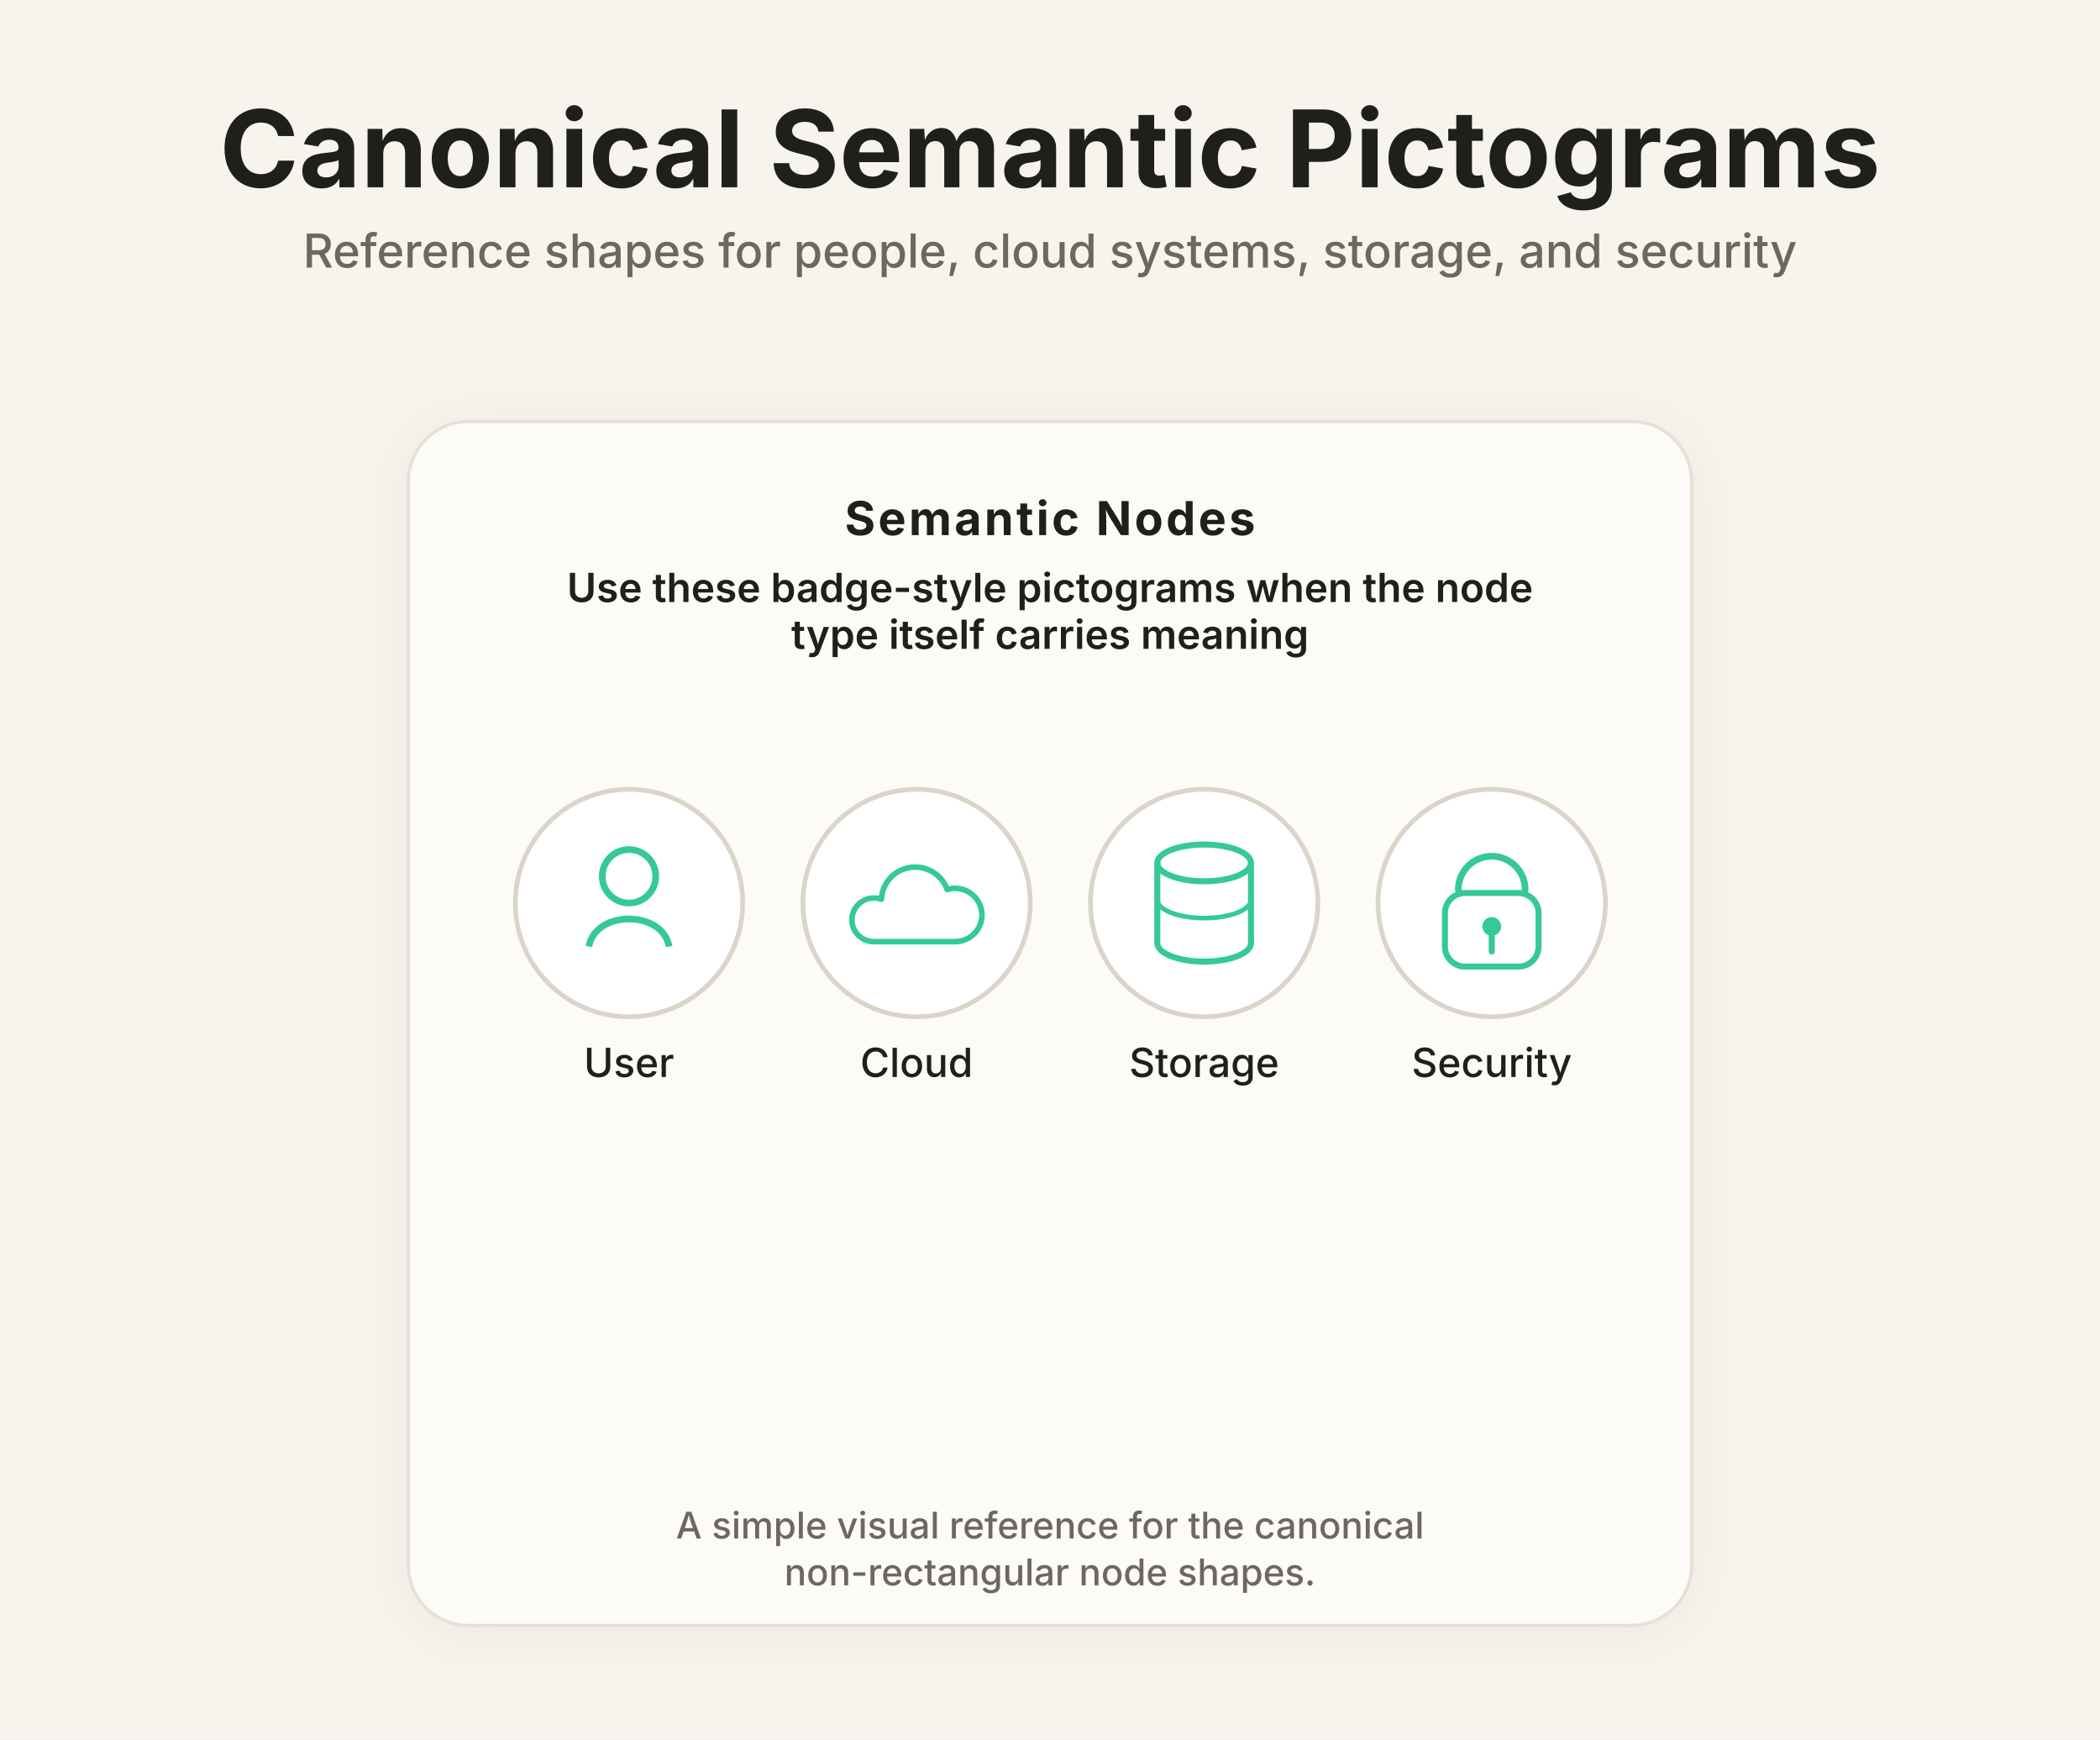
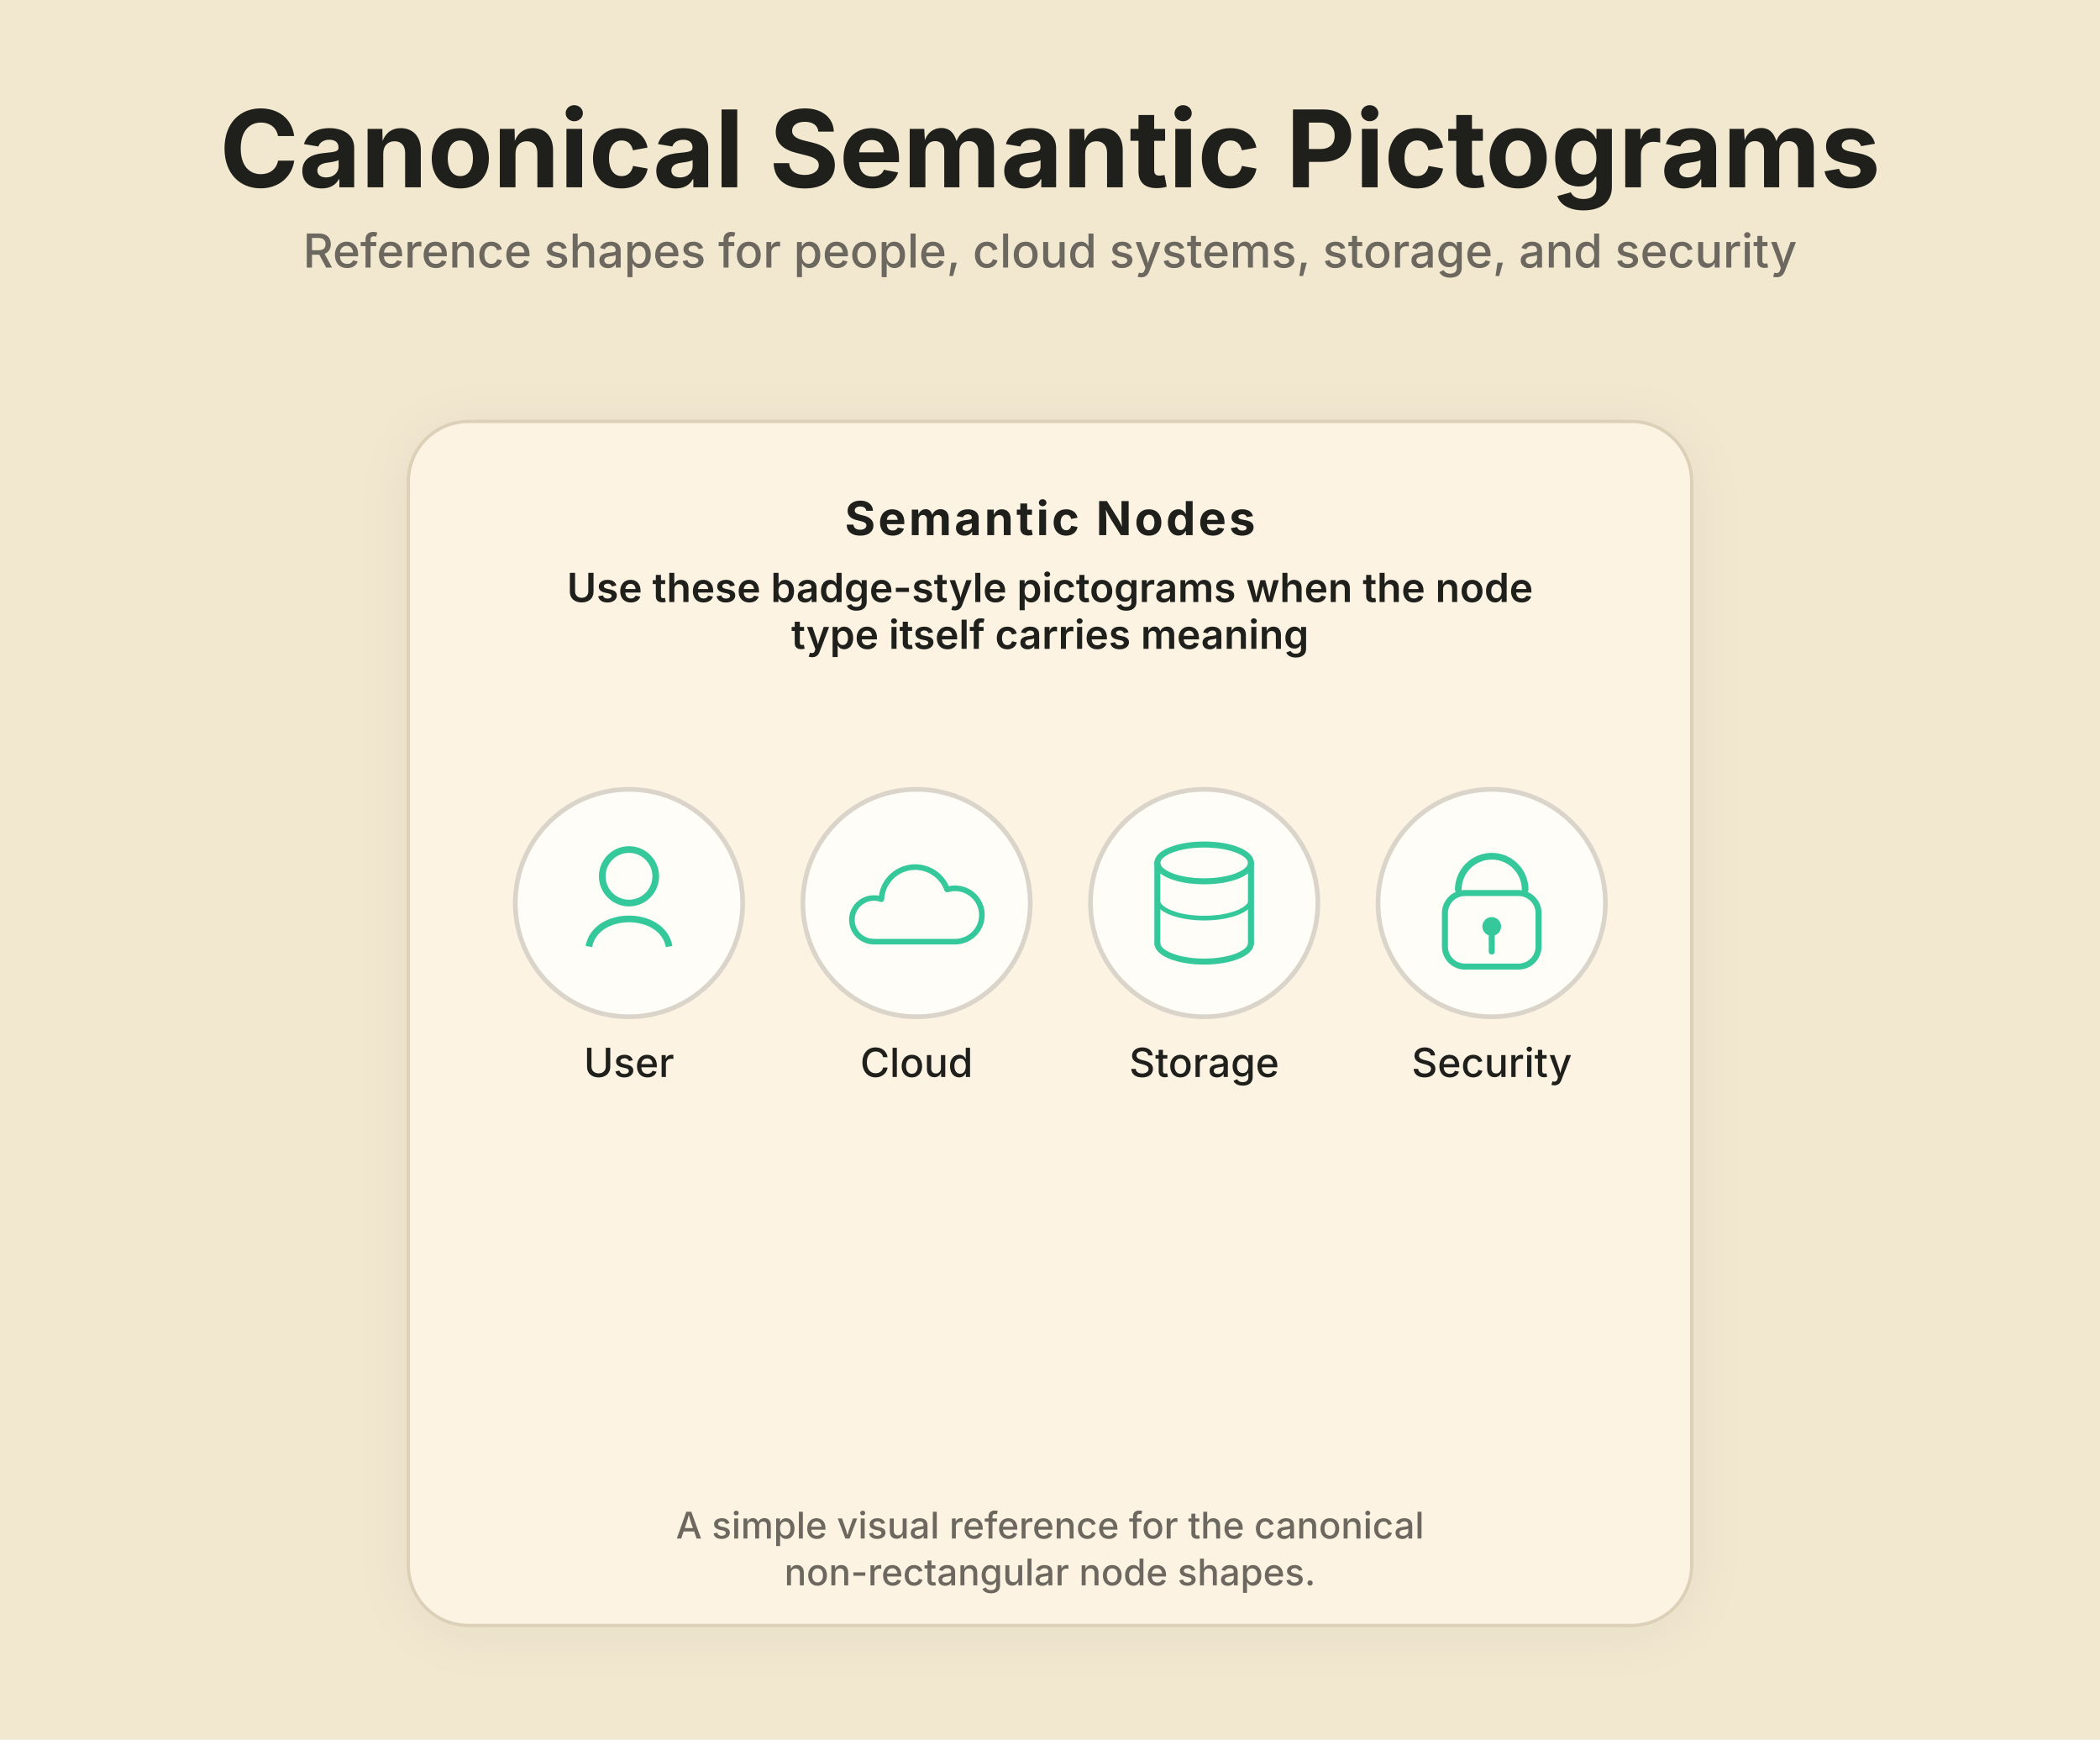
<svg xmlns="http://www.w3.org/2000/svg" width="628" height="520" viewBox="0 0 628 520" role="img" aria-label="Canonical Semantic Pictograms">
  <defs>
    <filter id="panelShadow" x="-10%" y="-10%" width="120%" height="140%">
      <feDropShadow dx="0" dy="2" stdDeviation="8" flood-color="rgba(0,0,0,0.05)" />
    </filter>
-     <marker id="arrow" viewBox="0 0 11 12" markerWidth="11" markerHeight="12" refX="9.5" refY="6" orient="auto" markerUnits="userSpaceOnUse" overflow="visible">
+     <marker id="arrow-warm-neutral" viewBox="0 0 11 12" markerWidth="11" markerHeight="12" refX="9.5" refY="6" orient="auto" markerUnits="userSpaceOnUse" overflow="visible">
      <path d="M 1.5 1.0 L 9.5 6 L 1.5 11.0" fill="none" stroke="#8E877C" stroke-width="1.7" stroke-linecap="round" stroke-linejoin="round" />
    </marker>
  </defs>
-   <rect width="628" height="520" fill="#F7F4EE" />
+   <rect width="628" height="520" fill="#F2E8D0" />
  <text x="314.0" y="56" text-anchor="middle" font-family="Inter, ui-sans-serif, system-ui, sans-serif" font-size="32" font-weight="700" fill="#1F1F1C">Canonical Semantic Pictograms</text>
  <text x="314.0" y="80" text-anchor="middle" font-family="Inter, ui-sans-serif, system-ui, sans-serif" font-size="14" font-weight="500" fill="#6D685F">Reference shapes for people, cloud systems, storage, and security</text>
-   <rect x="122.1" y="126.0" width="383.8" height="360.0" rx="18" fill="#FCFBF8" stroke="#E6E0D5" filter="url(#panelShadow)" />
+   <rect x="122.1" y="126.0" width="383.8" height="360.0" rx="18" fill="#FDF3E3" stroke="#DDD0B8" filter="url(#panelShadow)" />
  <text x="314.0" y="160.0" text-anchor="middle" font-family="Inter, ui-sans-serif, system-ui, sans-serif" font-size="14" font-weight="700" letter-spacing="0.06em" fill="#1F1F1C">Semantic Nodes</text>
  <text x="314.0" y="180.0" text-anchor="middle" font-family="Inter, ui-sans-serif, system-ui, sans-serif" font-size="12" font-weight="600" fill="#1F1F1C">Use these badge-style pictograms when the node</text>
  <text x="314.0" y="194.0" text-anchor="middle" font-family="Inter, ui-sans-serif, system-ui, sans-serif" font-size="12" font-weight="600" fill="#1F1F1C">type itself carries meaning</text>
  <text x="314.0" y="460.0" text-anchor="middle" font-family="Inter, ui-sans-serif, system-ui, sans-serif" font-size="11" font-weight="500" fill="#6D685F">A simple visual reference for the canonical</text>
  <text x="314.0" y="474.0" text-anchor="middle" font-family="Inter, ui-sans-serif, system-ui, sans-serif" font-size="11" font-weight="500" fill="#6D685F">non-rectangular node shapes.</text>
-   <circle cx="188.1" cy="270.0" r="34.0" fill="#FFFFFF" stroke="#DAD4CA" stroke-width="1.4" />
+   <circle cx="188.1" cy="270.0" r="34.0" fill="#FFFDF7" stroke="#DAD4CA" stroke-width="1.4" />
  <circle cx="188.1" cy="262.0" r="8" fill="none" stroke="#35C89B" stroke-width="2" />
  <path d="M 176.1 283.0 C 178.1 272.0, 198.1 272.0, 200.1 283.0" fill="none" stroke="#35C89B" stroke-width="2" />
  <text x="188.1" y="322.0" text-anchor="middle" font-family="Inter, ui-sans-serif, system-ui, sans-serif" font-size="12" font-weight="500" fill="#1F1F1C">User</text>
-   <circle cx="274.1" cy="270.0" r="34.0" fill="#FFFFFF" stroke="#DAD4CA" stroke-width="1.4" />
+   <circle cx="274.1" cy="270.0" r="34.0" fill="#FFFDF7" stroke="#DAD4CA" stroke-width="1.4" />
  <path d="M77.258,37.494c-1.375,0-2.764,0.164-4.276,0.511c-4.115-9.401-13.534-15.606-23.957-15.606 c-13.11,0-24.034,9.643-25.863,22.363c-1.114-0.215-2.249-0.323-3.395-0.323c-9.824,0-17.816,7.759-17.816,17.529 C1.95,71.74,9.942,79.5,19.767,79.5h57.491c11.726,0,21.266-9.308,21.266-20.981C98.523,46.82,88.983,37.494,77.258,37.494z M77.258,75.5H19.767c-7.618,0-13.816-5.966-13.816-13.532c0-7.565,6.198-13.625,13.816-13.625c1.401,0,2.782,0.255,4.093,0.663 l0.458,0.169c0.591,0.186,1.234,0.102,1.745-0.25c0.51-0.354,0.826-0.918,0.857-1.537c0.595-11.772,10.304-20.992,22.104-20.992 c9.319,0,17.689,5.851,20.828,14.557c0.063,0.175,0.15,0.34,0.26,0.491l0.078,0.109c0.497,0.691,1.378,0.992,2.195,0.748 c1.863-0.558,3.365-0.806,4.872-0.806c9.521,0,17.266,7.532,17.266,17.024C94.523,67.987,86.778,75.5,77.258,75.5z" fill="#35C89B" transform="translate(253.1 249.0) scale(0.420)" />
  <text x="274.1" y="322.0" text-anchor="middle" font-family="Inter, ui-sans-serif, system-ui, sans-serif" font-size="12" font-weight="500" fill="#1F1F1C">Cloud</text>
-   <circle cx="360.1" cy="270.0" r="34.0" fill="#FFFFFF" stroke="#DAD4CA" stroke-width="1.4" />
-   <ellipse cx="360.1" cy="258.0" rx="14" ry="5.5" fill="#FFFFFF" stroke="#35C89B" stroke-width="1.8" />
+   <circle cx="360.1" cy="270.0" r="34.0" fill="#FFFDF7" stroke="#DAD4CA" stroke-width="1.4" />
+   <ellipse cx="360.1" cy="258.0" rx="14" ry="5.5" fill="#FFFDF7" stroke="#35C89B" stroke-width="1.8" />
  <path d="M 346.1 258.0 L 346.1 282.0 M 374.1 258.0 L 374.1 282.0" fill="none" stroke="#35C89B" stroke-width="1.8" stroke-linecap="round" />
  <path d="M 346.1 282.0 A 14 5.5 0 0 0 374.1 282.0" fill="none" stroke="#35C89B" stroke-width="1.8" />
  <path d="M 346.1 269.0 A 14 5.5 0 0 0 374.1 269.0" fill="none" stroke="#35C89B" stroke-width="1.4" />
  <text x="360.1" y="322.0" text-anchor="middle" font-family="Inter, ui-sans-serif, system-ui, sans-serif" font-size="12" font-weight="500" fill="#1F1F1C">Storage</text>
-   <circle cx="446.1" cy="270.0" r="34.0" fill="#FFFFFF" stroke="#DAD4CA" stroke-width="1.4" />
+   <circle cx="446.1" cy="270.0" r="34.0" fill="#FFFDF7" stroke="#DAD4CA" stroke-width="1.4" />
  <path d="M 436.1 266.0 A 10 10 0 0 1 456.1 266.0" fill="none" stroke="#35C89B" stroke-width="2" stroke-linecap="round" />
-   <rect x="432.1" y="267.0" width="28" height="22" rx="6" fill="#FFFFFF" stroke="#35C89B" stroke-width="1.8" />
+   <rect x="432.1" y="267.0" width="28" height="22" rx="6" fill="#FFFDF7" stroke="#35C89B" stroke-width="1.8" />
  <circle cx="446.1" cy="277.0" r="2.8" fill="#35C89B" />
  <path d="M 446.1 279.8 L 446.1 284.5" fill="none" stroke="#35C89B" stroke-width="1.8" stroke-linecap="round" />
  <text x="446.1" y="322.0" text-anchor="middle" font-family="Inter, ui-sans-serif, system-ui, sans-serif" font-size="12" font-weight="500" fill="#1F1F1C">Security</text>
</svg>
